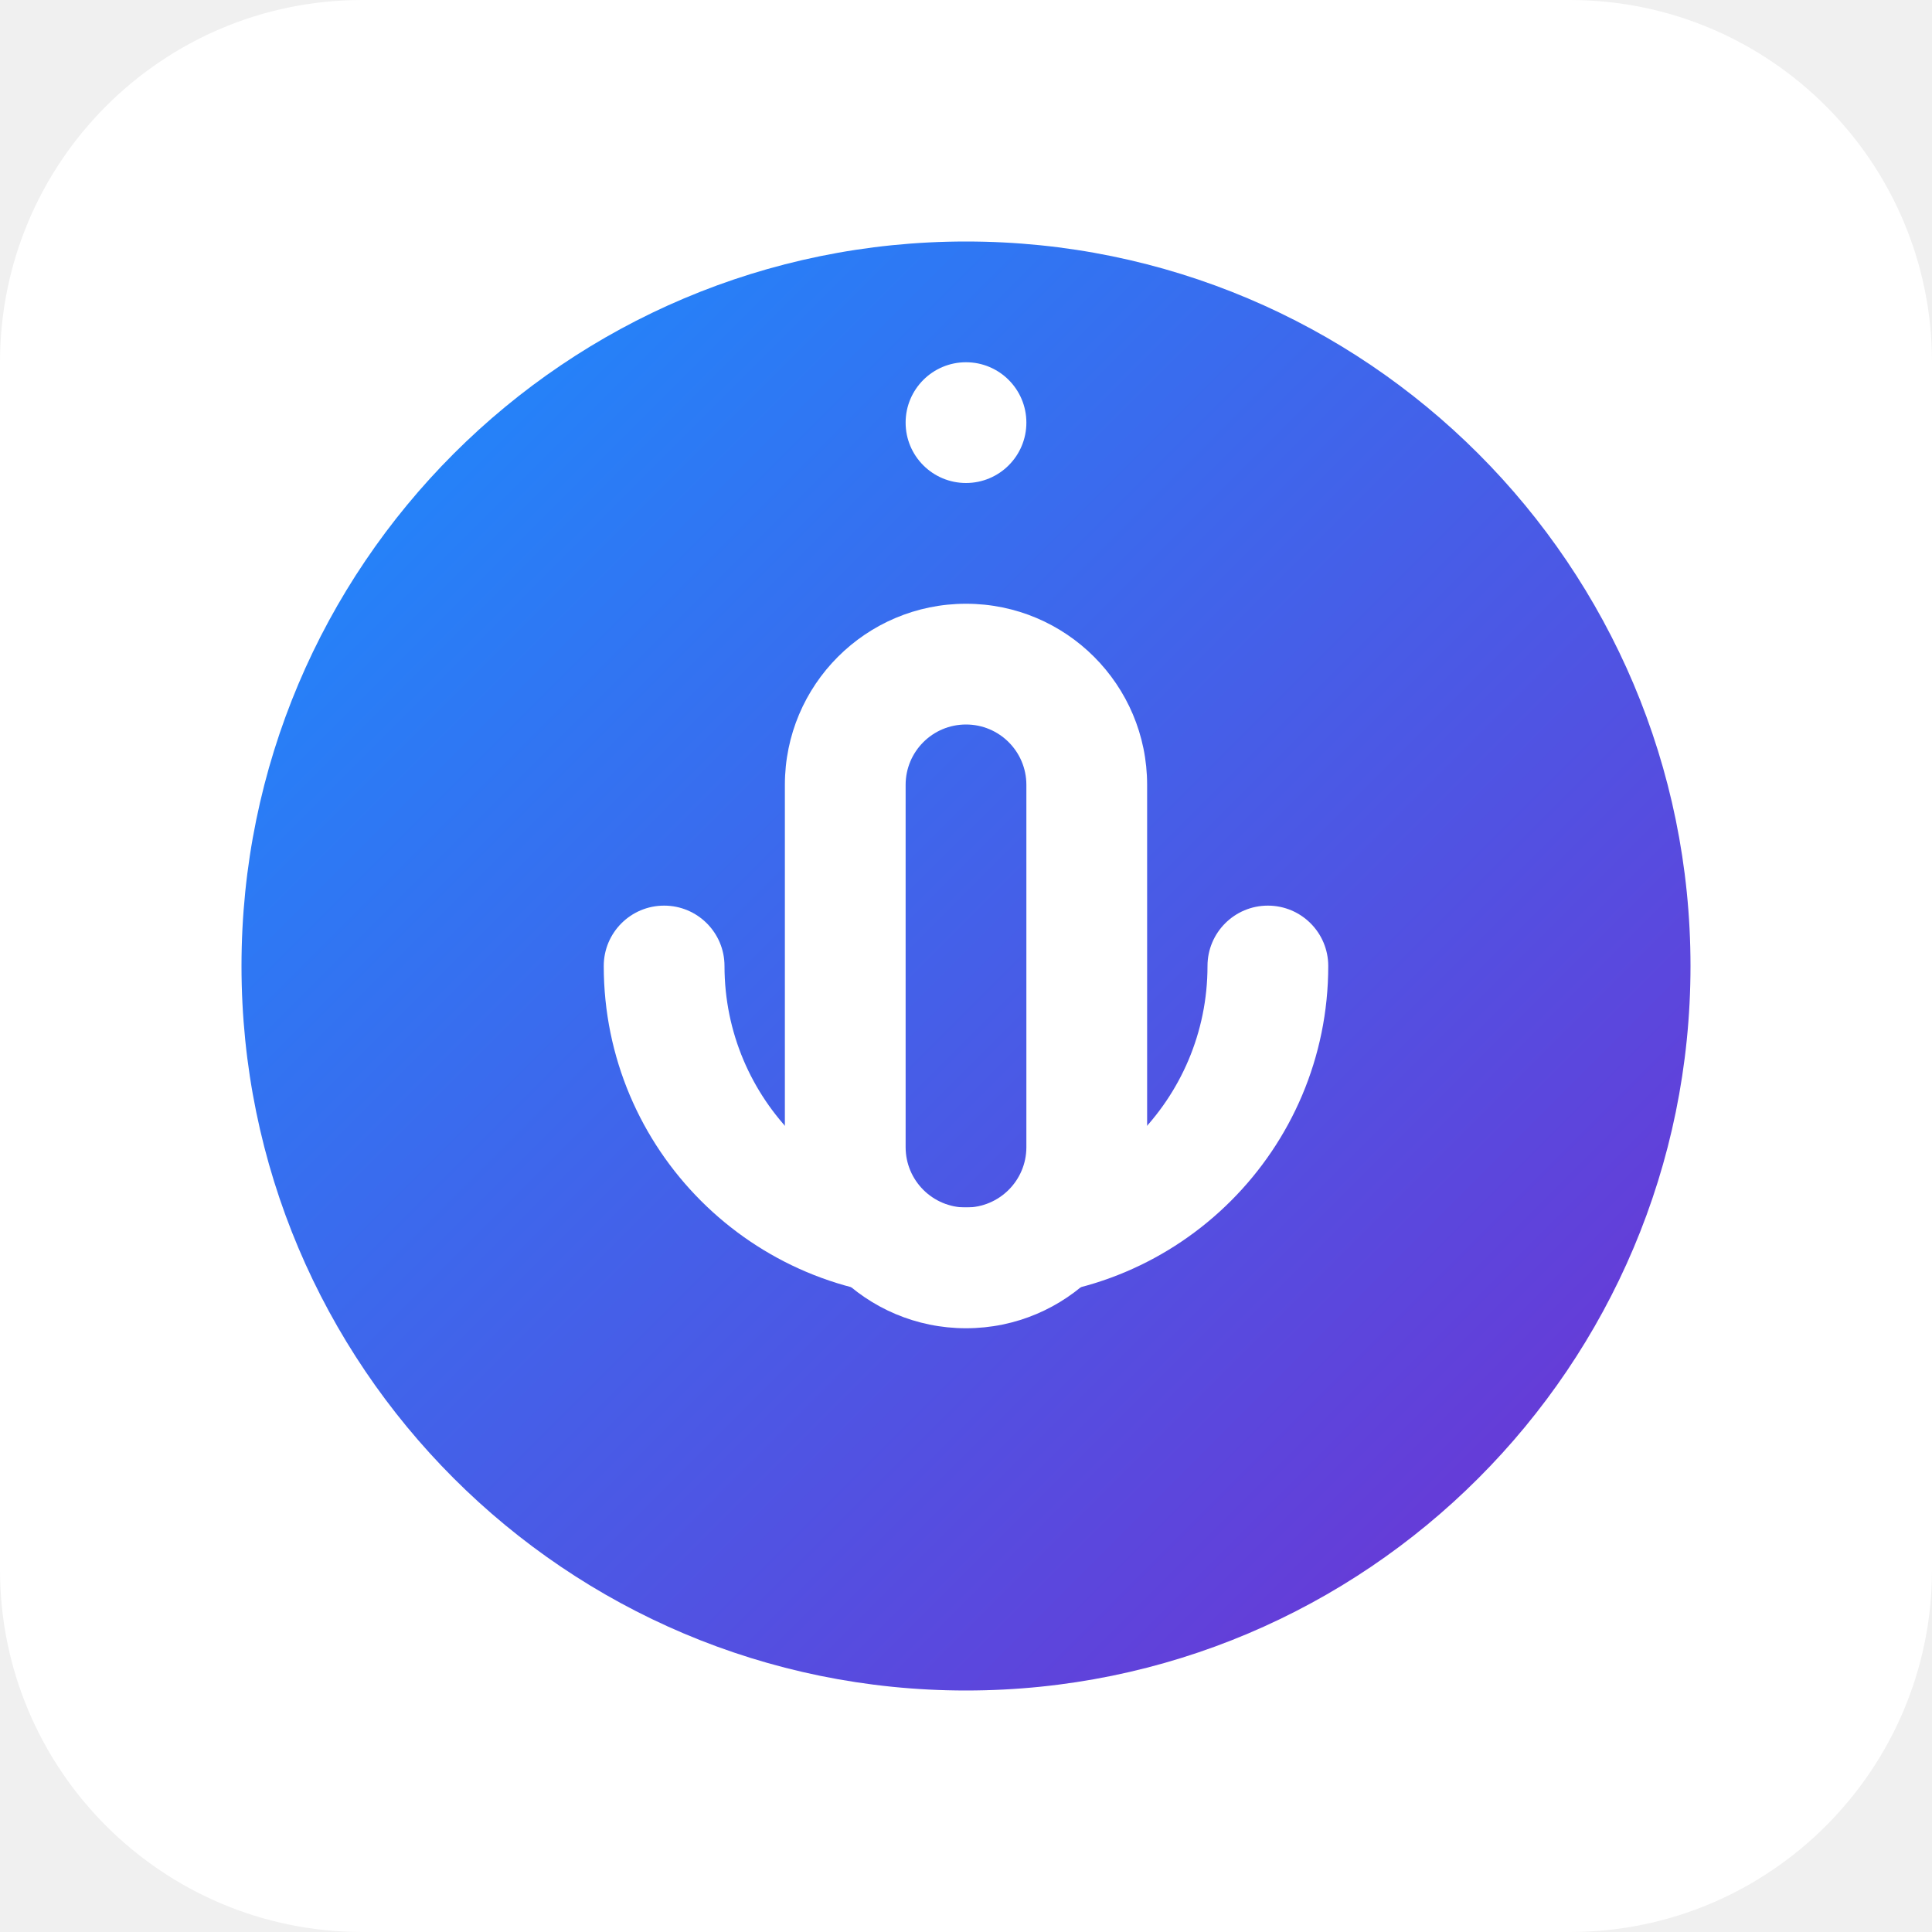
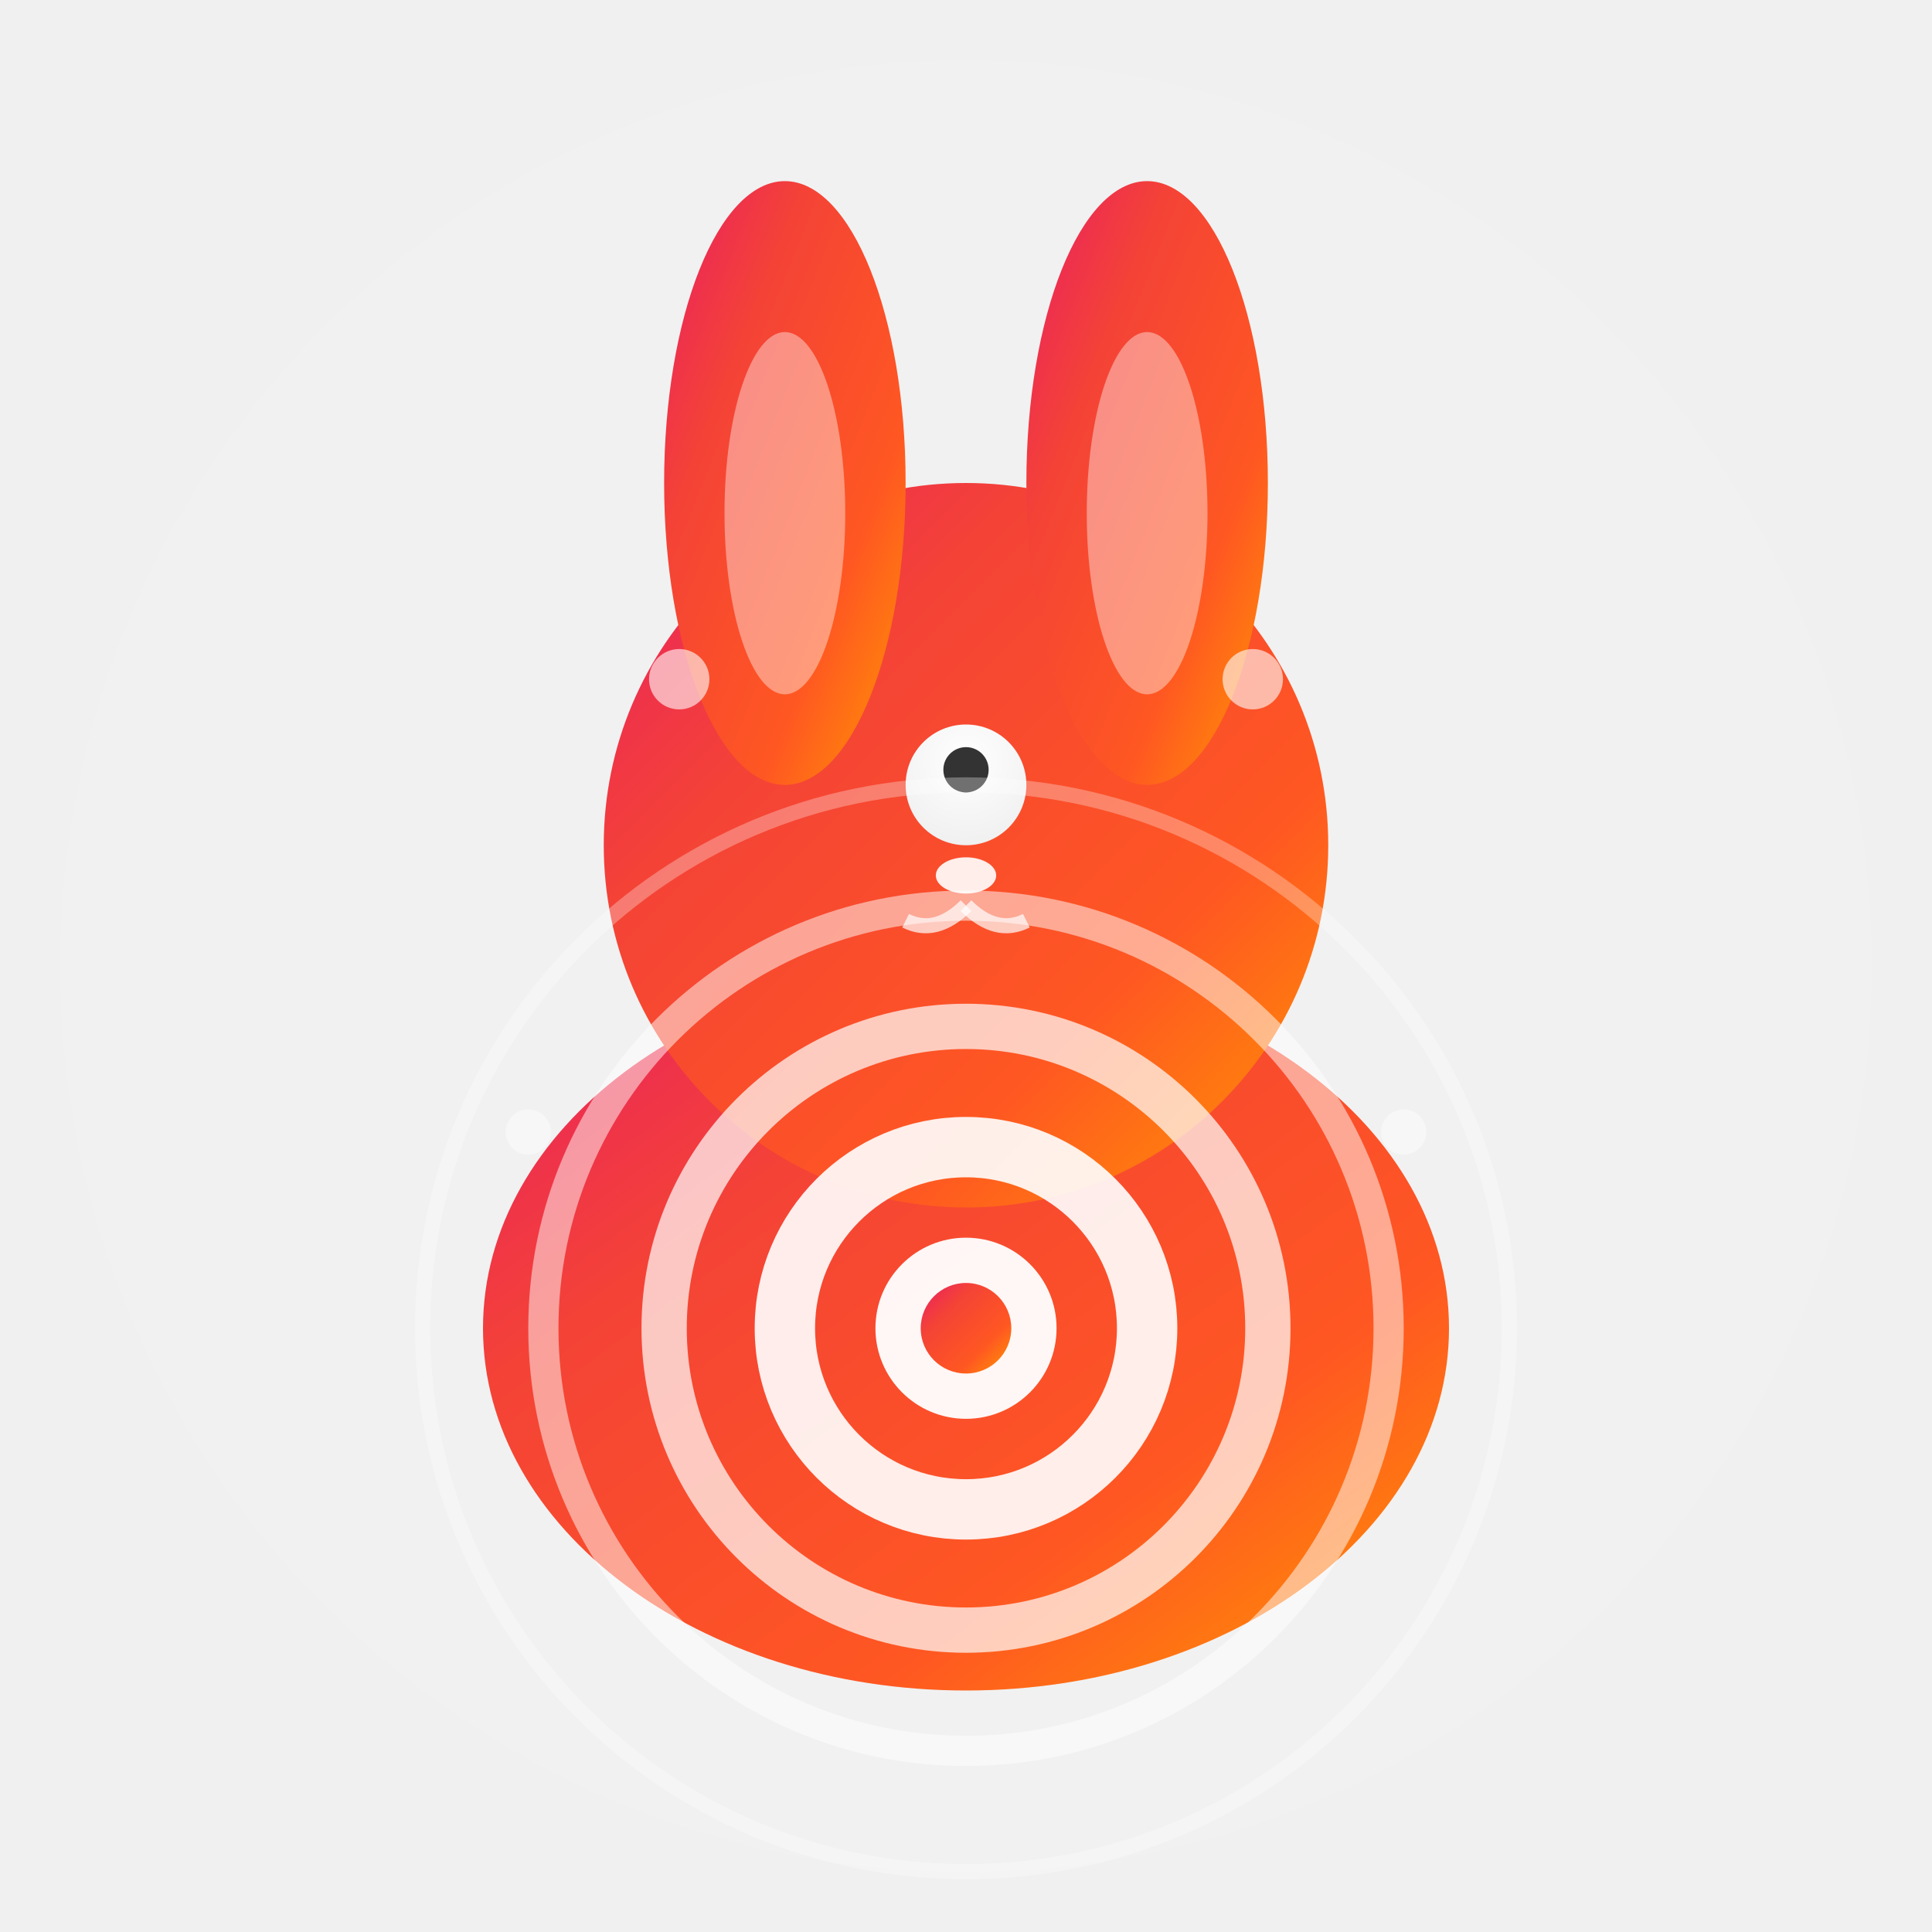
<svg xmlns="http://www.w3.org/2000/svg" width="128" height="128" viewBox="0 0 128 128">
  <defs>
-     <linearGradient id="gradient" x1="0%" y1="0%" x2="100%" y2="100%">
-       <stop offset="0%" stop-color="#1890ff" />
-       <stop offset="100%" stop-color="#722ed1" />
+     <linearGradient id="gradient128" x1="0%" y1="0%" x2="100%" y2="100%">
+       <stop offset="0%" stop-color="#E91E63" />
+       <stop offset="30%" stop-color="#F44336" />
+       <stop offset="70%" stop-color="#FF5722" />
+       <stop offset="100%" stop-color="#FF9800" />
    </linearGradient>
+     <radialGradient id="eyeGradient" cx="50%" cy="30%" r="70%">
+       <stop offset="0%" stop-color="white" />
+       <stop offset="100%" stop-color="#f0f0f0" />
+     </radialGradient>
  </defs>
-   <rect width="128" height="128" rx="24" fill="#ffffff" />
-   <circle cx="64" cy="64" r="48" fill="url(#gradient)" />
-   <path d="M64 40c-6.627 0-12 5.373-12 12v24c0 6.627 5.373 12 12 12s12-5.373 12-12V52c0-6.627-5.373-12-12-12zm0 8c2.21 0 4 1.79 4 4v24c0 2.21-1.79 4-4 4s-4-1.79-4-4V52c0-2.21 1.79-4 4-4z" fill="white" />
-   <path d="M88 64c0-2.21-1.79-4-4-4s-4 1.79-4 4c0 8.837-7.163 16-16 16s-16-7.163-16-16c0-2.21-1.79-4-4-4s-4 1.79-4 4c0 12.15 9.84 22 22 22h4c12.15 0 22-9.85 22-22z" fill="white" />
-   <circle cx="64" cy="28" r="4" fill="white" />
+   <circle cx="64" cy="64" r="60" fill="white" opacity="0.1" />
+   <ellipse cx="64" cy="88" rx="32" ry="24" fill="url(#gradient128)" />
+   <circle cx="64" cy="56" r="24" fill="url(#gradient128)" />
+   <ellipse cx="52" cy="32" rx="8" ry="20" fill="url(#gradient128)" />
+   <ellipse cx="76" cy="32" rx="8" ry="20" fill="url(#gradient128)" />
+   <ellipse cx="52" cy="34" rx="4" ry="12" fill="white" opacity="0.4" />
+   <ellipse cx="76" cy="34" rx="4" ry="12" fill="white" opacity="0.4" />
+   <circle cx="64" cy="52" r="4" fill="url(#eyeGradient)" />
+   <circle cx="64" cy="51" r="1.5" fill="#333" />
+   <ellipse cx="64" cy="58" rx="2" ry="1.2" fill="white" opacity="0.9" />
+   <path d="M 64 60 Q 62 62 60 61" fill="none" stroke="white" stroke-width="1" opacity="0.7" />
+   <path d="M 64 60 Q 66 62 68 61" fill="none" stroke="white" stroke-width="1" opacity="0.7" />
+   <circle cx="64" cy="88" r="12" fill="none" stroke="white" stroke-width="4" opacity="0.9" />
+   <circle cx="64" cy="88" r="20" fill="none" stroke="white" stroke-width="3" opacity="0.7" />
+   <circle cx="64" cy="88" r="28" fill="none" stroke="white" stroke-width="2" opacity="0.5" />
+   <circle cx="64" cy="88" r="36" fill="none" stroke="white" stroke-width="1" opacity="0.3" />
+   <circle cx="64" cy="88" r="6" fill="white" opacity="0.95" />
+   <circle cx="64" cy="88" r="3" fill="url(#gradient128)" />
+   <circle cx="45" cy="45" r="2" fill="white" opacity="0.6" />
+   <circle cx="83" cy="45" r="2" fill="white" opacity="0.6" />
+   <circle cx="35" cy="75" r="1.5" fill="white" opacity="0.4" />
+   <circle cx="93" cy="75" r="1.5" fill="white" opacity="0.4" />
</svg>
